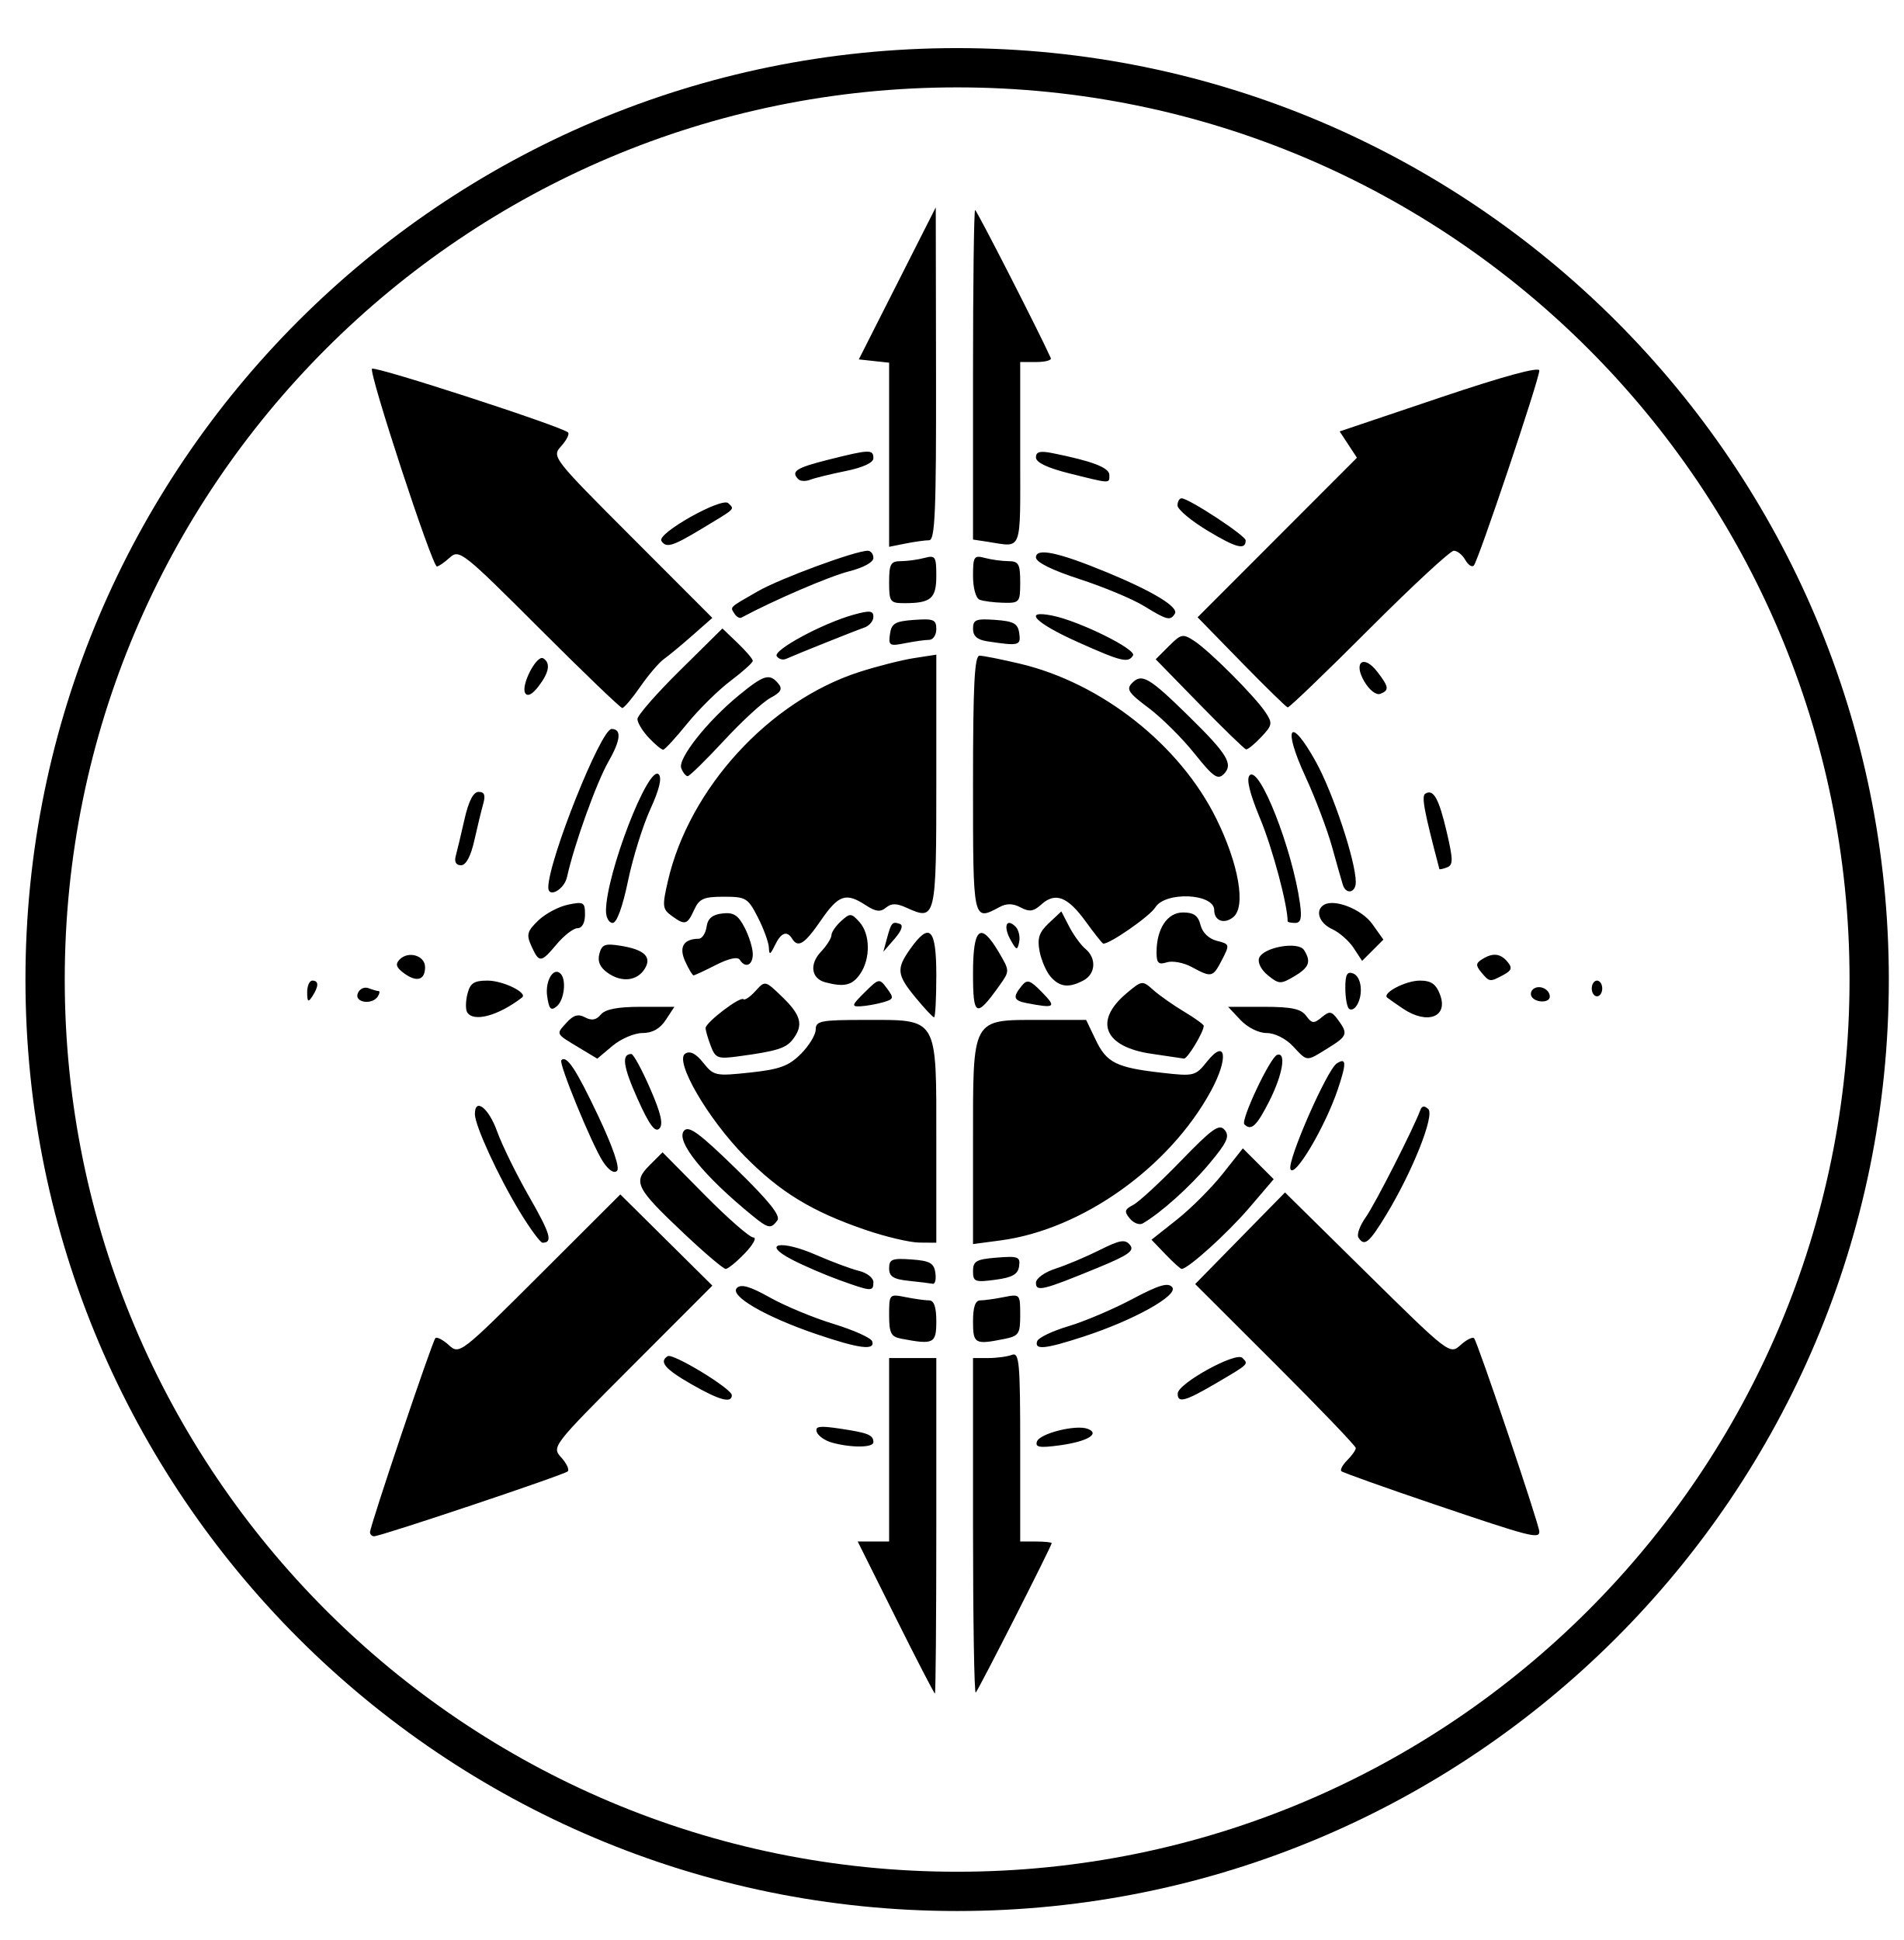
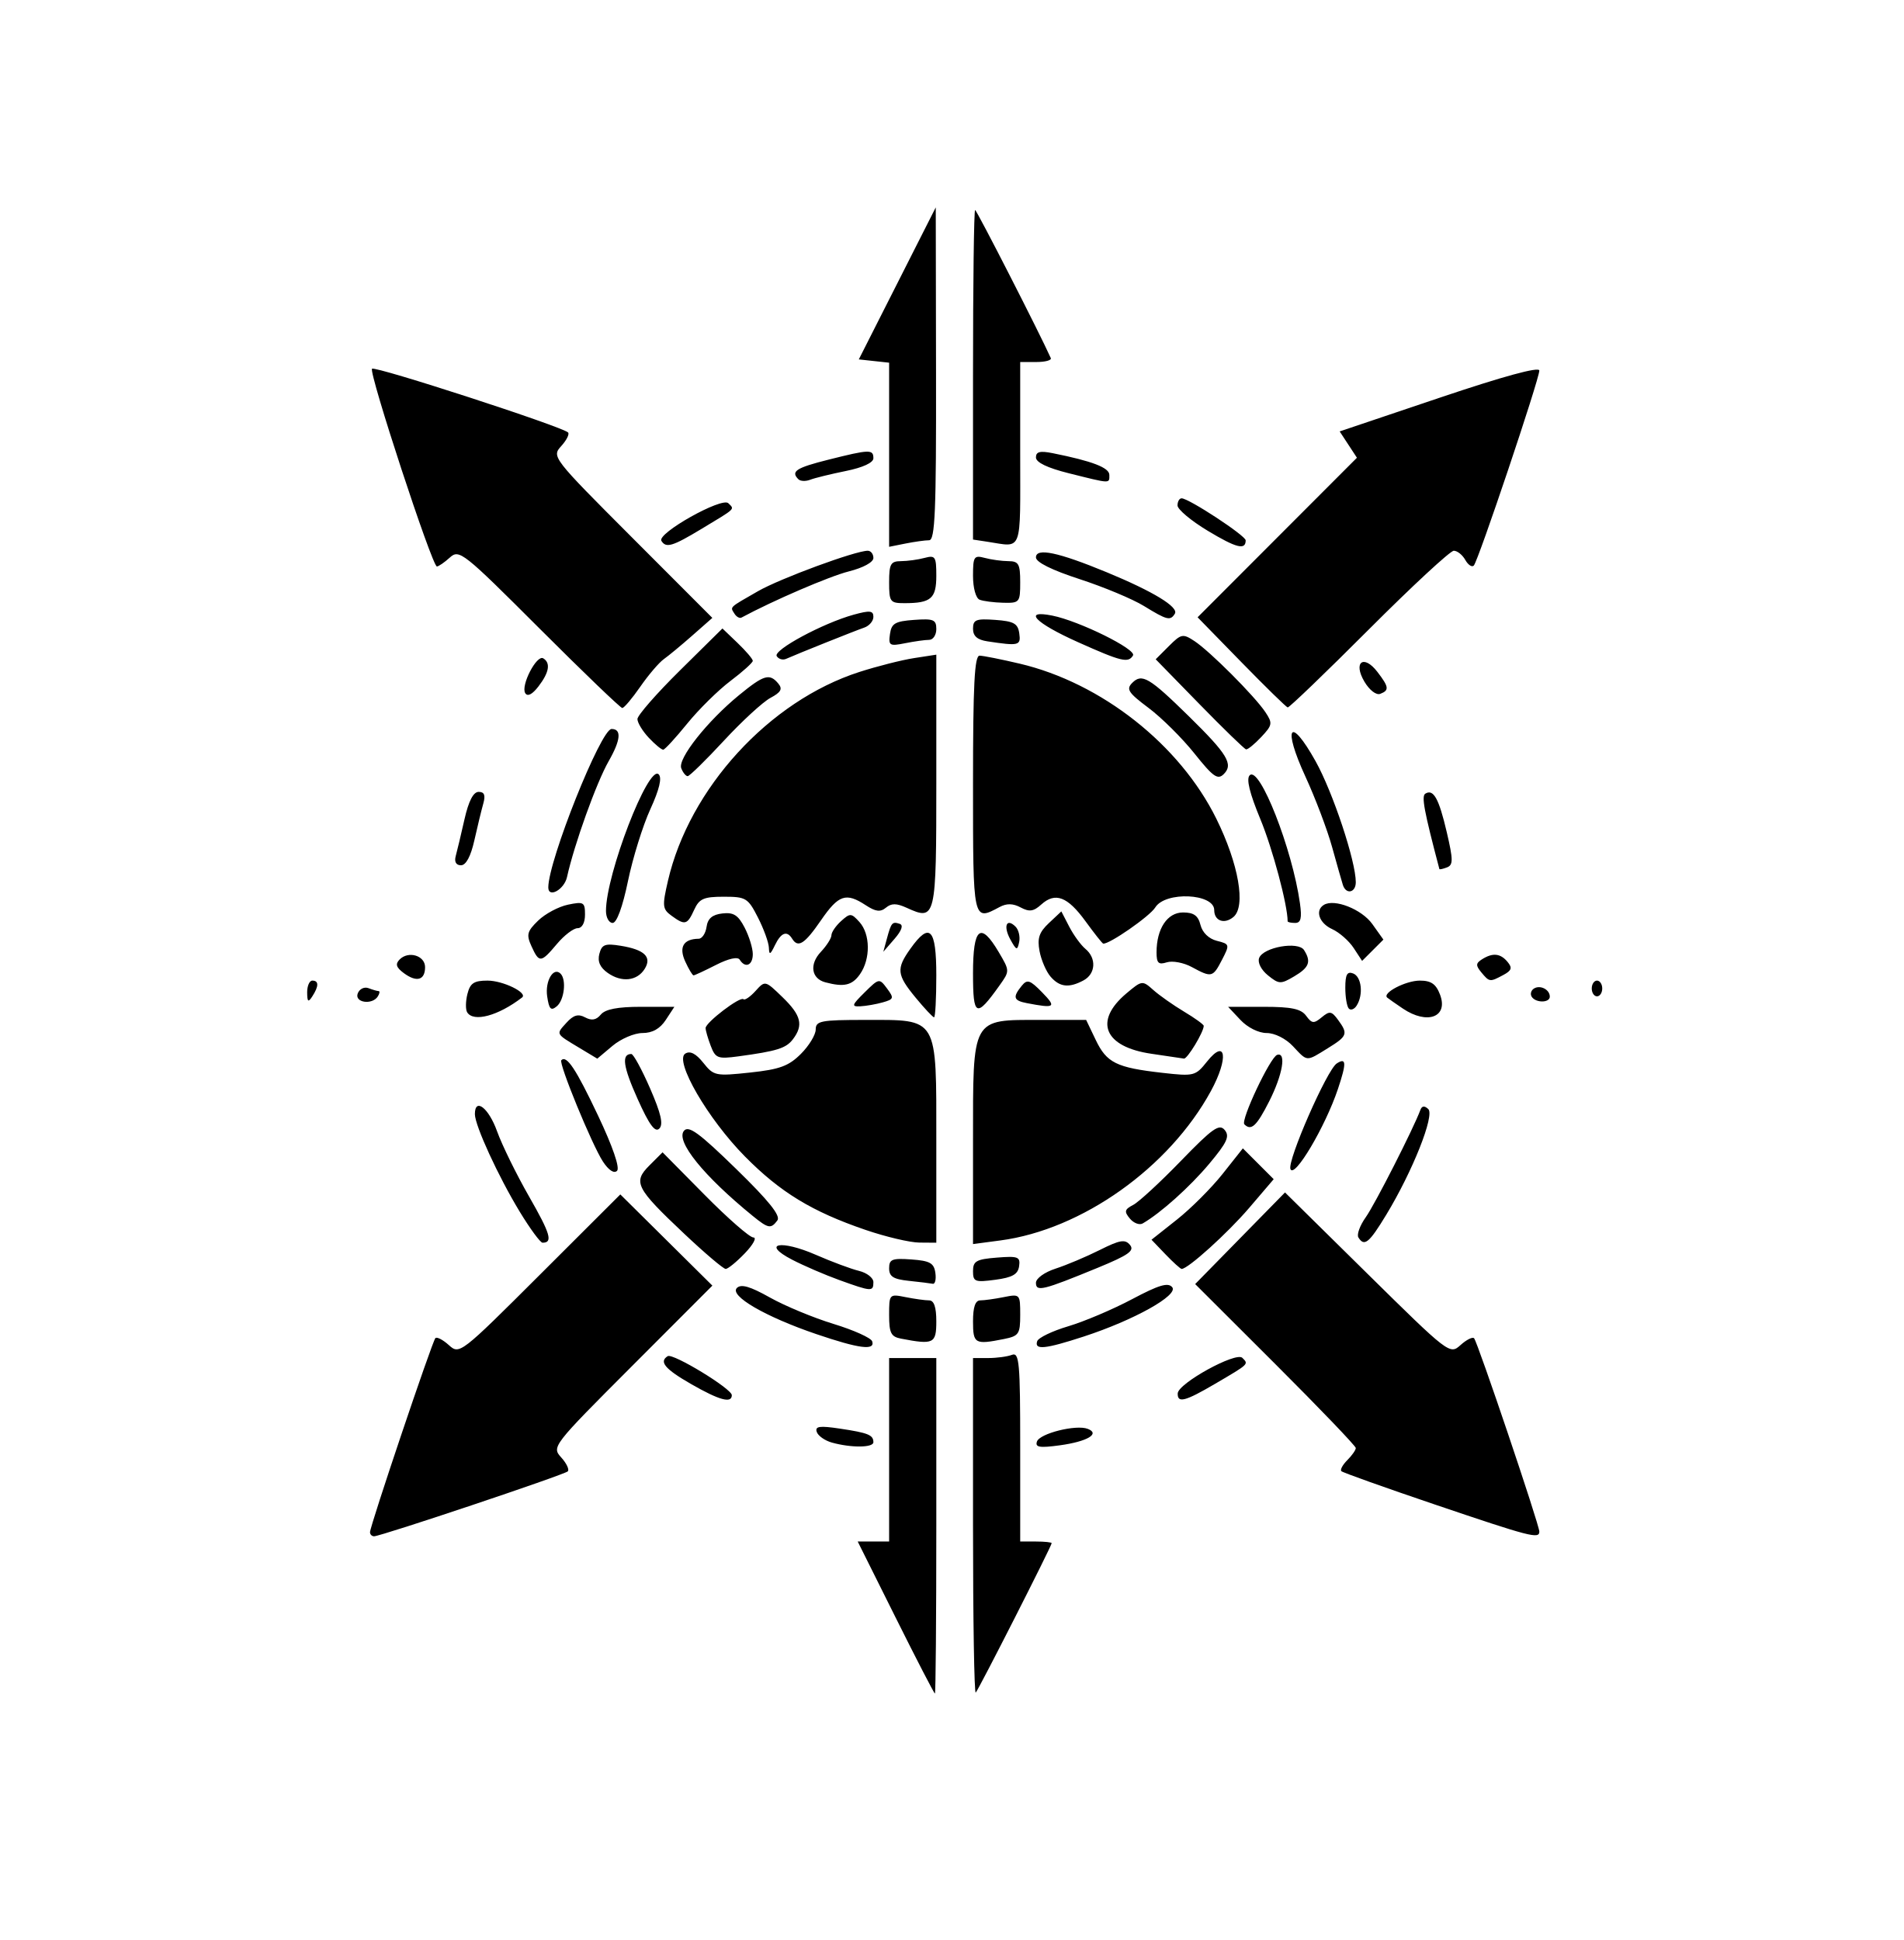
- <svg xmlns="http://www.w3.org/2000/svg" xml:space="preserve" width="872" height="889" viewBox="0 0 872 889">
-   <circle cx="438.499" cy="448.88" r="417.838" style="fill:none;stroke:#000;stroke-width:18;stroke-dasharray:none;stroke-opacity:1" />
-   <path d="m410.311 741.23-17.367-34.832h14.392V622.32h21.62v76.871c0 42.28-.287 76.872-.639 76.872-.351 0-8.454-15.675-18.006-34.833m35.46-41.638V622.32h7.011c3.856 0 8.72-.656 10.81-1.458 3.379-1.297 3.8 3.362 3.8 42.039v43.497h7.207c3.963 0 7.206.34 7.206.755 0 1.283-33.46 67.137-34.785 68.462-.687.687-1.248-33.524-1.248-76.023m-276.256 2.527c0-2.832 28.512-87.492 29.95-88.93.688-.687 3.466.756 6.174 3.207 4.873 4.41 5.304 4.076 41.737-32.3l36.814-36.757 21.086 20.896 21.085 20.897-36.85 36.908c-36.471 36.528-36.806 36.96-32.396 41.832 2.451 2.709 3.801 5.58 3 6.38-1.563 1.564-85.638 29.744-88.74 29.744a1.874 1.874 0 0 1-1.86-1.877m487.927-12.648c-22.97-7.784-42.287-14.676-42.925-15.314-.639-.639.59-2.912 2.728-5.05 2.14-2.14 3.89-4.637 3.89-5.55 0-.912-16.558-18.19-36.795-38.396l-36.795-36.737 20.58-20.993 20.58-20.994 37.73 37.208c37.339 36.822 37.78 37.161 42.654 32.751 2.708-2.45 5.513-3.867 6.232-3.148 1.572 1.572 29.892 85.502 29.892 88.589 0 3.505-3.974 2.476-47.77-12.366m-276.352-28.42c-3.205-.896-6.316-3.094-6.913-4.884-.865-2.595 1.292-2.9 10.632-1.502 12.962 1.94 15.32 2.9 15.32 6.232 0 2.54-10.205 2.622-19.04.153m93.962-.454c1.24-3.721 17.893-7.896 23.267-5.834 5.857 2.247-.175 5.82-12.73 7.542-9.296 1.274-11.417.93-10.537-1.708m-158.4-26.337c-12.031-6.9-14.858-10.268-10.748-12.808 2.39-1.478 29.365 14.944 29.365 17.877 0 3.895-5.688 2.346-18.617-5.069m222.897 4.275c.138-4.595 26.693-19.22 29.607-16.306 2.95 2.95 3.221 2.69-12.387 11.847-13.871 8.139-17.358 9.042-17.22 4.46m-165.606-27.198c-23.355-7.954-39.904-17.574-36.35-21.13 1.923-1.921 6.045-.73 15.119 4.37 6.861 3.858 19.999 9.31 29.194 12.119 9.195 2.807 17.147 6.39 17.671 7.962 1.443 4.33-6.007 3.364-25.634-3.32m101.225 3.268c.534-1.6 6.945-4.683 14.248-6.851s20.448-7.75 29.213-12.404c12.28-6.52 16.5-7.782 18.394-5.5 3.03 3.65-17.551 15.127-40.6 22.641-17.63 5.748-22.632 6.245-21.255 2.115m-62.427-1.187c-4.545-.876-5.405-2.59-5.405-10.783 0-9.63.087-9.725 7.507-8.24 4.129.825 8.993 1.5 10.81 1.5 2.252 0 3.303 3.058 3.303 9.61 0 10.21-1.214 10.802-16.215 7.913m33.03-7.914c0-6.551 1.052-9.609 3.304-9.609 1.816 0 6.681-.675 10.81-1.5 7.407-1.482 7.507-1.374 7.507 8.107 0 8.84-.6 9.729-7.507 11.11-13.279 2.656-14.113 2.176-14.113-8.108m-61.256-18.925c-6.606-2.387-16.335-6.584-21.62-9.327-14.365-7.456-5.256-9.295 10.94-2.209 7.195 3.15 16.055 6.447 19.688 7.33 3.634.881 6.606 3.204 6.606 5.16 0 4.434-.84 4.382-15.614-.954m90.084 1.257c0-2.016 3.934-4.853 9.008-6.496 4.954-1.604 14.04-5.437 20.188-8.517 9.293-4.656 11.638-5.05 13.893-2.332 2.188 2.636-.675 4.663-14.783 10.464-25.215 10.37-28.306 11.12-28.306 6.88m-58.255-.897c-7.088-.742-9.008-1.965-9.008-5.74 0-4.159 1.36-4.7 10.21-4.059 8.487.614 10.339 1.65 10.977 6.144.422 2.973-.119 5.223-1.201 5.001s-6.023-.828-10.978-1.346m29.428-4.453c0-4.588 1.507-5.444 10.901-6.192 9.782-.778 10.83-.37 10.21 3.962-.531 3.706-3.068 5.147-10.902 6.192-9.35 1.248-10.21.915-10.21-3.962M313.55 565.441c-22.311-21.047-23.68-23.73-16.01-31.4l6.001-6 19.28 19.514c10.603 10.732 20.647 19.514 22.319 19.514 1.671 0-.068 3.243-3.865 7.206s-7.763 7.207-8.812 7.207c-1.05 0-9.56-7.218-18.913-16.041m220.398 9.351-6.409-6.69 11.657-9.233c6.411-5.078 15.828-14.5 20.927-20.936l9.27-11.704 7.066 7.066 7.065 7.066-11.264 13.185c-9.85 11.53-27.995 27.936-30.896 27.936-.553 0-3.89-3.01-7.416-6.69M238.132 555.31c-9.841-16.2-20.572-39.55-20.572-44.762 0-7.761 6.318-2.868 10.169 7.876 2.25 6.275 8.857 19.74 14.683 29.921 9.798 17.122 10.964 21.126 6.15 21.126-1.005 0-5.698-6.372-10.43-14.16m158.394 8.286c-24.54-8.395-39.014-17.211-55.251-33.654-17.008-17.224-32.498-43.94-27.329-47.135 2.228-1.377 4.873-.028 8.252 4.21 4.78 5.996 5.613 6.17 21.455 4.473 13.564-1.453 17.681-2.966 23.266-8.55 3.732-3.733 6.786-8.761 6.786-11.175 0-3.939 2.315-4.389 22.569-4.389 33.816 0 32.682-1.929 32.682 55.624v46.47l-7.807-.06c-4.294-.034-15.374-2.65-24.623-5.814m49.246-40.287c0-57.527-.883-55.933 30.98-55.933H497.6l4.39 9.173c5.022 10.493 9.459 12.687 30.46 15.063 14.577 1.65 15.232 1.484 20.527-5.156 8.741-10.962 9.988-1.575 1.791 13.485-19.12 35.128-59.122 63.533-96.448 68.484l-12.548 1.665zm176.554 43.743c-.823-1.33.7-5.502 3.384-9.27 4.174-5.862 21.876-40.65 25.016-49.159.696-1.887 1.881-2.022 3.606-.409 3.041 2.844-7.131 28.464-19.226 48.42-7.875 12.994-10.078 14.79-12.78 10.418m-277.448-9.834c-22.518-18.322-35.442-34.32-31.532-39.03 2.139-2.577 6.943.93 23.86 17.422 15.102 14.722 20.537 21.51 18.937 23.651-2.959 3.96-4.154 3.743-11.265-2.043m172.746 1.184c-2.676-3.224-2.441-4.185 1.53-6.253 2.58-1.344 12.407-10.414 21.838-20.155 14.495-14.972 17.601-17.166 20.078-14.182 2.401 2.893 1.12 5.69-7.101 15.51-8.824 10.54-22.223 22.556-30.453 27.312-1.502.867-4.153-.137-5.892-2.232m-241.4-26.12c-5.022-7.665-20.397-45.119-19.067-46.449 2.435-2.435 6.698 3.985 16.785 25.28 6.755 14.259 10.124 24.042 8.753 25.413s-3.863-.262-6.472-4.244m314.973 3.442c-1.5-3.892 16.737-45.497 21.214-48.399 4.422-2.865 4.54-.236.532 11.725-5.794 17.287-19.99 41.229-21.746 36.674m-299.09-32.14c-6.669-14.864-7.468-20.593-2.873-20.593.95 0 4.817 7.095 8.595 15.766 5.009 11.498 6.15 16.484 4.217 18.418s-4.624-1.746-9.939-13.591m277.978 11.634c-1.815-1.814 11.843-30.77 15.011-31.825 4.335-1.445 2.528 9.128-3.639 21.298-5.762 11.372-8.237 13.662-11.372 10.527m-304.667-35.041c-11.016-6.629-10.763-6.137-5.902-11.508 3.192-3.527 5.38-4.16 8.54-2.467 3.021 1.616 5.104 1.247 7.2-1.279 2.04-2.458 7.684-3.552 18.324-3.552h15.375l-3.935 6.005c-2.65 4.046-6.136 6.006-10.68 6.006-3.711 0-9.886 2.642-13.724 5.87l-6.977 5.871zm60.196-.91c-1.296-3.41-2.356-7.08-2.356-8.159 0-2.557 15.884-14.673 17.335-13.222.611.611 3.098-1.083 5.526-3.766 4.41-4.874 4.422-4.871 12.397 2.859 8.537 8.274 9.655 12.8 4.755 19.246-3.16 4.156-7.275 5.446-25.045 7.851-9.392 1.272-10.454.867-12.612-4.81m201.895 3.62c-21.683-3.142-26.576-14.95-11.463-27.666 7.13-6 7.32-6.024 12.324-1.562 2.796 2.493 9.137 6.957 14.091 9.921 4.955 2.964 9.009 5.895 9.009 6.514 0 2.831-7.52 15.266-9.07 15-.957-.166-7.658-1.158-14.891-2.206m64.799-3.5c-3.267-3.477-8.324-6.005-12.011-6.005-3.688 0-8.745-2.529-12.012-6.006l-5.641-6.005h16.368c12.68 0 17.047.927 19.377 4.113 2.628 3.593 3.529 3.68 7.131.691 3.62-3.004 4.532-2.863 7.467 1.15 4.711 6.444 4.347 7.447-4.748 13.068-9.984 6.17-9.14 6.224-15.931-1.006m-378.283-15.504c-.78-1.26-.726-5.044.119-8.407 1.244-4.96 2.988-6.117 9.223-6.117 7.095 0 18.564 5.613 15.81 7.738-10.889 8.397-22.26 11.466-25.152 6.786m205.497-6.663c-8.718-10.576-9.004-13.248-2.413-22.504 8.842-12.418 11.847-9.313 11.847 12.241 0 10.57-.462 19.218-1.026 19.218s-4.348-4.03-8.408-8.955m223.167 4.947c-3.267-2.204-6.479-4.455-7.137-5-2.513-2.085 8.43-7.808 14.928-7.808 5.164 0 7.395 1.547 9.243 6.407 3.917 10.302-5.827 13.964-17.034 6.401m-392.008-5.586c-1.033-7.041 2.874-13.666 6.136-10.404 2.78 2.78 1.694 12.109-1.741 14.96-2.682 2.226-3.529 1.348-4.395-4.556m195.09-10.53c0-21.109 3.421-23.924 11.804-9.716 5.058 8.572 5.059 8.614.35 15.227-10.739 15.081-12.153 14.44-12.153-5.512m172.197 16.156c-.901-.9-1.638-5.207-1.638-9.57 0-6.063.849-7.606 3.603-6.549 3.864 1.483 4.762 9.738 1.601 14.718-1.06 1.672-2.666 2.302-3.566 1.401m-221.855-7.443c6.597-6.518 6.732-6.542 10.262-1.801 3.285 4.414 3.128 4.931-1.935 6.366-3.032.86-7.65 1.67-10.262 1.802-4.212.212-3.993-.508 1.935-6.367m74.282 4.911c-6.09-1.173-6.545-2.718-2.326-7.913 2.539-3.127 3.78-2.73 9.38 3.002 6.696 6.857 5.905 7.407-7.054 4.911m-329.67-4.91c-.019-2.973 1.045-5.406 2.366-5.406 3.01 0 3.01 2.55 0 7.207-1.883 2.914-2.336 2.57-2.366-1.802m23.17.462c.79-2.058 3.006-3.139 4.926-2.402s4.005 1.339 4.636 1.339c.63 0 .478 1.08-.338 2.402-2.54 4.108-10.851 2.901-9.224-1.339m537.817 1.505c-.76-1.23-.284-2.915 1.06-3.745 2.866-1.772 7.245.477 7.245 3.72 0 2.924-6.502 2.943-8.305.025m27.523-3.77c0-1.981 1.08-3.603 2.402-3.603 1.321 0 2.402 1.622 2.402 3.604s-1.08 3.603-2.402 3.603c-1.321 0-2.402-1.621-2.402-3.603m-351.122-2.817c-6.43-1.703-7.405-8.25-2.074-13.926 2.68-2.852 4.873-6.3 4.873-7.662 0-1.361 1.986-4.273 4.414-6.47 4.125-3.734 4.676-3.706 8.408.417 5.02 5.548 5.142 16.94.254 23.919-3.596 5.133-7.283 5.998-15.875 3.722m103.193-2.587c-2.005-2.312-4.28-7.58-5.056-11.706-1.11-5.908-.198-8.64 4.288-12.855l5.697-5.352 3.632 7.024c1.998 3.863 5.325 8.429 7.394 10.146 5.162 4.283 4.723 11.46-.884 14.46-6.665 3.567-10.908 3.083-15.07-1.717m99.58-.606c-3.113-2.522-4.823-5.894-4.032-7.955 1.905-4.965 17.933-7.788 20.572-3.625 3.375 5.323 2.38 7.975-4.522 12.052-6.173 3.647-6.97 3.615-12.017-.472m-395.853-1.002c-3.543-2.614-4.028-4.164-1.96-6.263 4.036-4.097 11.666-1.809 11.666 3.5 0 5.988-3.851 7.084-9.706 2.763m93.403-.105c-3.561-2.511-4.768-5.247-3.856-8.737 1.13-4.322 2.59-4.875 9.782-3.708 10.93 1.774 14.407 5.14 10.971 10.62-3.47 5.535-10.552 6.3-16.897 1.825m400.2-.272c-2.604-3.138-2.552-4.16.307-5.969 4.926-3.117 8.445-2.762 11.717 1.18 2.277 2.744 1.884 3.954-1.95 6.006-6.164 3.299-6.344 3.277-10.074-1.217m-364.724-5.004c-3-6.584-.79-10.3 6.176-10.39 1.56-.02 3.181-2.47 3.604-5.442.544-3.837 2.644-5.622 7.236-6.152 5.137-.593 7.239.742 10.21 6.487 2.057 3.978 3.74 9.449 3.74 12.157 0 5.155-3.47 6.625-5.994 2.54-.902-1.46-5.117-.526-10.857 2.402-5.16 2.632-9.792 4.786-10.293 4.786s-2.221-2.875-3.822-6.388m232.052 2.559c-3.69-2-8.824-2.965-11.411-2.144-3.82 1.212-4.703.356-4.703-4.562 0-10.859 4.931-18.291 12.136-18.291 4.914 0 6.922 1.44 8.001 5.74.876 3.49 3.817 6.336 7.501 7.26 5.893 1.48 5.958 1.718 2.362 8.674-4.218 8.155-4.743 8.28-13.886 3.323m-302.467-9.493c-2.43-5.334-2.04-6.84 3.054-11.78 3.213-3.116 9.355-6.396 13.649-7.288 7.21-1.499 7.807-1.148 7.807 4.574 0 3.733-1.348 6.196-3.39 6.196-1.864 0-6.119 3.243-9.454 7.207-7.371 8.76-8.139 8.832-11.666 1.09m376.648.77c-2.135-3.26-6.57-7.15-9.854-8.646-5.934-2.704-7.941-8.53-3.817-11.08 4.832-2.985 17.395 1.976 22.243 8.784l5.064 7.111-4.877 4.877-4.878 4.878zm-267.898-.155c-.089-2.365-2.346-8.58-5.015-13.813-4.569-8.955-5.488-9.513-15.666-9.513-9.203 0-11.22.894-13.55 6.005-3.159 6.935-4.21 7.206-10.391 2.686-4.147-3.032-4.288-4.415-1.628-15.94 9.8-42.457 46.43-82.455 87.67-95.735 8.178-2.633 19.464-5.497 25.08-6.365l10.21-1.576v57.94c0 63.26-.21 64.15-13.635 58.034-4.61-2.1-6.942-2.108-9.444-.032-2.542 2.11-4.715 1.845-9.255-1.13-9.076-5.946-12.443-4.81-20.516 6.923-7.502 10.904-10.493 12.807-13.212 8.408-2.373-3.84-5.075-2.81-7.878 3.002-2.138 4.432-2.636 4.631-2.77 1.106m54.06-4.108c2.01-7.427 2.451-7.934 5.897-6.786 1.754.585.883 3.093-2.38 6.857l-5.144 5.934zm56.581.394c-3.37-6.115-1.79-10.051 2.367-5.894 1.423 1.423 2.168 4.594 1.656 7.046-.835 4.002-1.248 3.884-4.023-1.152m34.441-8.333c-8.264-11.378-13.884-13.508-20.307-7.695-3.51 3.177-5.46 3.452-9.43 1.327-3.503-1.875-6.398-1.932-9.651-.191-12.255 6.558-12.17 6.956-12.17-56.368 0-45.501.682-58.847 3.004-58.82 1.651.02 9.917 1.666 18.37 3.658 37.484 8.837 73.357 37.133 90.105 71.076 10.244 20.763 13.617 40.21 7.81 45.029-4.172 3.463-8.786 1.796-8.786-3.174 0-7.662-22.409-8.672-27.004-1.217-2.502 4.059-21.243 17.068-23.87 16.57-.426-.082-4.057-4.669-8.071-10.195m-219.713-4.769c0-16.827 19.464-67.28 24.149-62.596 1.591 1.592.3 6.97-3.849 16.032-3.433 7.5-8.03 22.284-10.216 32.851-2.453 11.865-5.142 19.214-7.029 19.214-1.68 0-3.055-2.475-3.055-5.5m312.29 4.741c0-7.484-6.902-33.32-12.52-46.865-4.918-11.86-6.505-18.389-4.868-20.026 4.523-4.523 19.528 33.689 23.029 58.643.956 6.817.423 9.008-2.19 9.008-1.898 0-3.451-.342-3.451-.76M251.19 406.672c0-12.257 24.097-72.62 28.99-72.62 4.678 0 4.22 5.052-1.34 14.777-5.584 9.77-15.773 38.123-19.076 53.086-1.267 5.74-8.574 9.793-8.574 4.757m364.027-1.153c-.529-1.652-2.758-9.49-4.953-17.416-2.196-7.928-7.695-22.447-12.22-32.265-10.576-22.944-7.112-28.137 4.67-7.004 7.934 14.228 18.42 45.786 18.42 55.435 0 4.847-4.464 5.79-5.917 1.25m44.214-7.282c-7.021-26.627-8.287-33.404-6.45-34.539 3.724-2.301 6.224 2.187 9.831 17.648 2.956 12.67 2.972 15.03.11 16.13-1.844.707-3.415 1.05-3.491.76m-450.652-5.93c.635-2.313 2.437-9.88 4.005-16.816 1.904-8.418 4.064-12.612 6.496-12.612 2.63 0 3.219 1.505 2.118 5.405-.839 2.973-2.676 10.54-4.082 16.816-1.645 7.34-3.83 11.41-6.124 11.41-2.234 0-3.135-1.57-2.413-4.204m338.427-47.037c-5.59-7.005-15.043-16.393-21.006-20.86-9.333-6.993-10.37-8.596-7.454-11.513 4.425-4.426 7.793-2.434 25.884 15.312 17.71 17.372 20.52 22.02 16.03 26.51-2.785 2.784-4.85 1.334-13.454-9.449m-235.102 6.772c-1.68-4.376 11.902-21.551 26.503-33.516 11.372-9.319 13.973-10.084 17.958-5.283 2.062 2.486 1.245 3.974-3.609 6.572-3.451 1.847-13.045 10.67-21.32 19.608-8.274 8.937-15.74 16.25-16.591 16.25s-2.175-1.634-2.94-3.63m-14.853-13.94c-2.873-3.058-5.223-6.926-5.223-8.596s8.762-11.693 19.471-22.273l19.471-19.237 6.954 6.662c3.824 3.664 6.953 7.34 6.953 8.168 0 .829-4.594 4.97-10.21 9.203-5.615 4.234-14.533 13.029-19.818 19.545s-10.231 11.902-10.992 11.968c-.76.066-3.733-2.383-6.606-5.44m252.224-15.477-20.011-20.509 6.035-6.035c5.647-5.647 6.399-5.797 11.687-2.332 7.06 4.626 27.634 25.24 32.524 32.586 3.382 5.08 3.24 5.939-1.9 11.41-3.057 3.254-6.18 5.797-6.941 5.652s-10.388-9.493-21.394-20.772m-302.384-34.691c-34.981-34.982-36.698-36.339-41.017-32.43-2.48 2.244-5.144 4.08-5.92 4.08-2.16 0-31.342-88.982-29.716-90.608 1.373-1.372 87.115 26.504 89.809 29.198.728.728-.682 3.54-3.133 6.248-4.41 4.873-4.075 5.305 32.388 41.825l36.844 36.902-9.118 8.036c-5.015 4.42-10.912 9.305-13.105 10.858-2.192 1.552-7.038 7.228-10.77 12.612-3.73 5.384-7.451 9.789-8.268 9.789-.816 0-17.914-16.43-37.994-36.51m321.588 15.46-20.023-20.521 36.498-36.556 36.5-36.556-3.953-6.033-3.953-6.032 45.732-15.414c29.283-9.87 45.732-14.356 45.732-12.472 0 3.944-28.025 87.37-30.02 89.365-.863.863-2.623-.313-3.911-2.614-1.288-2.302-3.653-4.184-5.255-4.184s-19.102 16.215-38.887 36.033-36.527 35.915-37.204 35.77c-.678-.146-10.242-9.5-21.255-20.786m-328.053 14.24c-2.148-3.475 5.273-17.797 8.264-15.948 3.45 2.131 2.701 6.482-2.214 12.875-2.83 3.68-4.996 4.78-6.05 3.073m384.459-5.26c-5.291-8.957-.366-12.685 5.934-4.491 5.317 6.915 5.518 8.46 1.31 10.074-1.833.704-4.95-1.698-7.244-5.583M355.84 300.665c-1.713-2.772 21.224-15.12 35.282-18.995 7.411-2.042 9.008-1.865 9.008 1.002 0 1.917-1.891 4.135-4.204 4.93-4.192 1.44-30.554 11.987-35.79 14.319-1.518.676-3.45.11-4.296-1.256m138.012-6.402c-19.612-8.78-25.55-14.919-11.767-12.167 12.349 2.466 38.706 15.492 36.984 18.278-2.202 3.564-5.26 2.823-25.217-6.111m-86.126-3.71c.69-4.888 2.338-5.858 11.022-6.486 8.942-.647 10.21-.125 10.21 4.204 0 2.718-1.487 4.943-3.304 4.943s-6.777.694-11.022 1.543c-7.106 1.422-7.654 1.088-6.906-4.204m44.653 3.342c-4.66-.706-6.606-2.41-6.606-5.784 0-4.141 1.37-4.684 10.21-4.044 8.486.614 10.338 1.65 10.976 6.144.802 5.643-.117 5.875-14.58 3.684M336.45 281.17c-1.971-3.189-2.673-2.523 10.83-10.268 10.163-5.829 44.616-18.525 50.27-18.525 1.419 0 2.58 1.493 2.58 3.318 0 1.95-4.668 4.493-11.321 6.168-8.795 2.215-34.597 13.323-49.116 21.144-.87.469-2.33-.358-3.243-1.837m187.607-3.487c-5.168-3.175-18.41-8.706-29.427-12.29-12.753-4.148-20.031-7.766-20.031-9.957 0-4.538 10.12-2.416 32.43 6.801 21.305 8.802 33.08 15.972 31.206 19.003-2.063 3.337-3.574 2.958-14.178-3.557m-116.72-10.893c0-8.354.705-9.613 5.404-9.642 2.973-.019 7.837-.684 10.81-1.481 4.947-1.326 5.405-.633 5.405 8.184 0 10.444-2.45 12.548-14.61 12.548-6.577 0-7.01-.594-7.01-9.609m41.438 8.018c-1.706-.688-3.003-5.397-3.003-10.9 0-8.876.454-9.568 5.405-8.241 2.973.797 7.837 1.463 10.81 1.481 4.699.029 5.405 1.288 5.405 9.642 0 9.278-.269 9.602-7.807 9.42-4.294-.105-9.159-.736-10.81-1.402m104.497-31.6c-7.598-4.577-13.813-9.79-13.813-11.587s.844-3.267 1.877-3.267c3.29 0 29.352 17.102 29.352 19.262 0 4.6-4.245 3.525-17.416-4.409m-250.268 4.631c-2.106-3.407 27.73-20.177 30.669-17.238 2.903 2.903 3.749 2.092-12.253 11.744-13.376 8.069-16.288 8.938-18.416 5.494m104.332-39.451V166.2l-6.945-.753-6.945-.753 17.63-34.832 17.628-34.832.126 76.27c.105 63.175-.44 76.271-3.177 76.271-1.817 0-6.681.676-10.81 1.502l-7.507 1.5zm45.042 39.866-6.606-1.001v-75.51c0-41.532.432-75.511.96-75.511.723 0 29.84 56.99 34.673 67.863.44.99-2.533 1.801-6.606 1.801h-7.407v42.04c0 46.273 1.297 42.789-15.014 40.318m-86.606-28.633c-3.61-3.61-1.102-5.24 13.832-8.991 18.84-4.733 20.525-4.784 20.525-.624 0 2.02-4.821 4.248-12.611 5.826-6.937 1.405-14.29 3.21-16.34 4.01-2.052.8-4.484.7-5.406-.221m123.84-2.763c-9.795-2.448-15.013-4.964-15.013-7.238 0-2.64 1.864-3.114 7.676-1.951 18.117 3.623 25.955 6.633 25.955 9.968 0 4.057.885 4.094-18.618-.78" style="fill:#000;stroke-width:2.402" />
+ <svg xmlns="http://www.w3.org/2000/svg" xml:space="preserve" width="872" height="889" viewBox="0 0 872 889" version="1.1" id="svg1">
+   <defs id="defs1" />
+   <path d="m410.311 741.23-17.367-34.832h14.392V622.32h21.62v76.871c0 42.28-.287 76.872-.639 76.872-.351 0-8.454-15.675-18.006-34.833m35.46-41.638V622.32h7.011c3.856 0 8.72-.656 10.81-1.458 3.379-1.297 3.8 3.362 3.8 42.039v43.497h7.207c3.963 0 7.206.34 7.206.755 0 1.283-33.46 67.137-34.785 68.462-.687.687-1.248-33.524-1.248-76.023m-276.256 2.527c0-2.832 28.512-87.492 29.95-88.93.688-.687 3.466.756 6.174 3.207 4.873 4.41 5.304 4.076 41.737-32.3l36.814-36.757 21.086 20.896 21.085 20.897-36.85 36.908c-36.471 36.528-36.806 36.96-32.396 41.832 2.451 2.709 3.801 5.58 3 6.38-1.563 1.564-85.638 29.744-88.74 29.744a1.874 1.874 0 0 1-1.86-1.877m487.927-12.648c-22.97-7.784-42.287-14.676-42.925-15.314-.639-.639.59-2.912 2.728-5.05 2.14-2.14 3.89-4.637 3.89-5.55 0-.912-16.558-18.19-36.795-38.396l-36.795-36.737 20.58-20.993 20.58-20.994 37.73 37.208c37.339 36.822 37.78 37.161 42.654 32.751 2.708-2.45 5.513-3.867 6.232-3.148 1.572 1.572 29.892 85.502 29.892 88.589 0 3.505-3.974 2.476-47.77-12.366m-276.352-28.42c-3.205-.896-6.316-3.094-6.913-4.884-.865-2.595 1.292-2.9 10.632-1.502 12.962 1.94 15.32 2.9 15.32 6.232 0 2.54-10.205 2.622-19.04.153m93.962-.454c1.24-3.721 17.893-7.896 23.267-5.834 5.857 2.247-.175 5.82-12.73 7.542-9.296 1.274-11.417.93-10.537-1.708m-158.4-26.337c-12.031-6.9-14.858-10.268-10.748-12.808 2.39-1.478 29.365 14.944 29.365 17.877 0 3.895-5.688 2.346-18.617-5.069m222.897 4.275c.138-4.595 26.693-19.22 29.607-16.306 2.95 2.95 3.221 2.69-12.387 11.847-13.871 8.139-17.358 9.042-17.22 4.46m-165.606-27.198c-23.355-7.954-39.904-17.574-36.35-21.13 1.923-1.921 6.045-.73 15.119 4.37 6.861 3.858 19.999 9.31 29.194 12.119 9.195 2.807 17.147 6.39 17.671 7.962 1.443 4.33-6.007 3.364-25.634-3.32m101.225 3.268c.534-1.6 6.945-4.683 14.248-6.851s20.448-7.75 29.213-12.404c12.28-6.52 16.5-7.782 18.394-5.5 3.03 3.65-17.551 15.127-40.6 22.641-17.63 5.748-22.632 6.245-21.255 2.115m-62.427-1.187c-4.545-.876-5.405-2.59-5.405-10.783 0-9.63.087-9.725 7.507-8.24 4.129.825 8.993 1.5 10.81 1.5 2.252 0 3.303 3.058 3.303 9.61 0 10.21-1.214 10.802-16.215 7.913m33.03-7.914c0-6.551 1.052-9.609 3.304-9.609 1.816 0 6.681-.675 10.81-1.5 7.407-1.482 7.507-1.374 7.507 8.107 0 8.84-.6 9.729-7.507 11.11-13.279 2.656-14.113 2.176-14.113-8.108m-61.256-18.925c-6.606-2.387-16.335-6.584-21.62-9.327-14.365-7.456-5.256-9.295 10.94-2.209 7.195 3.15 16.055 6.447 19.688 7.33 3.634.881 6.606 3.204 6.606 5.16 0 4.434-.84 4.382-15.614-.954m90.084 1.257c0-2.016 3.934-4.853 9.008-6.496 4.954-1.604 14.04-5.437 20.188-8.517 9.293-4.656 11.638-5.05 13.893-2.332 2.188 2.636-.675 4.663-14.783 10.464-25.215 10.37-28.306 11.12-28.306 6.88m-58.255-.897c-7.088-.742-9.008-1.965-9.008-5.74 0-4.159 1.36-4.7 10.21-4.059 8.487.614 10.339 1.65 10.977 6.144.422 2.973-.119 5.223-1.201 5.001s-6.023-.828-10.978-1.346m29.428-4.453c0-4.588 1.507-5.444 10.901-6.192 9.782-.778 10.83-.37 10.21 3.962-.531 3.706-3.068 5.147-10.902 6.192-9.35 1.248-10.21.915-10.21-3.962M313.55 565.441c-22.311-21.047-23.68-23.73-16.01-31.4l6.001-6 19.28 19.514c10.603 10.732 20.647 19.514 22.319 19.514 1.671 0-.068 3.243-3.865 7.206s-7.763 7.207-8.812 7.207c-1.05 0-9.56-7.218-18.913-16.041m220.398 9.351-6.409-6.69 11.657-9.233c6.411-5.078 15.828-14.5 20.927-20.936l9.27-11.704 7.066 7.066 7.065 7.066-11.264 13.185c-9.85 11.53-27.995 27.936-30.896 27.936-.553 0-3.89-3.01-7.416-6.69M238.132 555.31c-9.841-16.2-20.572-39.55-20.572-44.762 0-7.761 6.318-2.868 10.169 7.876 2.25 6.275 8.857 19.74 14.683 29.921 9.798 17.122 10.964 21.126 6.15 21.126-1.005 0-5.698-6.372-10.43-14.16m158.394 8.286c-24.54-8.395-39.014-17.211-55.251-33.654-17.008-17.224-32.498-43.94-27.329-47.135 2.228-1.377 4.873-.028 8.252 4.21 4.78 5.996 5.613 6.17 21.455 4.473 13.564-1.453 17.681-2.966 23.266-8.55 3.732-3.733 6.786-8.761 6.786-11.175 0-3.939 2.315-4.389 22.569-4.389 33.816 0 32.682-1.929 32.682 55.624v46.47l-7.807-.06c-4.294-.034-15.374-2.65-24.623-5.814m49.246-40.287c0-57.527-.883-55.933 30.98-55.933H497.6l4.39 9.173c5.022 10.493 9.459 12.687 30.46 15.063 14.577 1.65 15.232 1.484 20.527-5.156 8.741-10.962 9.988-1.575 1.791 13.485-19.12 35.128-59.122 63.533-96.448 68.484l-12.548 1.665zm176.554 43.743c-.823-1.33.7-5.502 3.384-9.27 4.174-5.862 21.876-40.65 25.016-49.159.696-1.887 1.881-2.022 3.606-.409 3.041 2.844-7.131 28.464-19.226 48.42-7.875 12.994-10.078 14.79-12.78 10.418m-277.448-9.834c-22.518-18.322-35.442-34.32-31.532-39.03 2.139-2.577 6.943.93 23.86 17.422 15.102 14.722 20.537 21.51 18.937 23.651-2.959 3.96-4.154 3.743-11.265-2.043m172.746 1.184c-2.676-3.224-2.441-4.185 1.53-6.253 2.58-1.344 12.407-10.414 21.838-20.155 14.495-14.972 17.601-17.166 20.078-14.182 2.401 2.893 1.12 5.69-7.101 15.51-8.824 10.54-22.223 22.556-30.453 27.312-1.502.867-4.153-.137-5.892-2.232m-241.4-26.12c-5.022-7.665-20.397-45.119-19.067-46.449 2.435-2.435 6.698 3.985 16.785 25.28 6.755 14.259 10.124 24.042 8.753 25.413s-3.863-.262-6.472-4.244m314.973 3.442c-1.5-3.892 16.737-45.497 21.214-48.399 4.422-2.865 4.54-.236.532 11.725-5.794 17.287-19.99 41.229-21.746 36.674m-299.09-32.14c-6.669-14.864-7.468-20.593-2.873-20.593.95 0 4.817 7.095 8.595 15.766 5.009 11.498 6.15 16.484 4.217 18.418s-4.624-1.746-9.939-13.591m277.978 11.634c-1.815-1.814 11.843-30.77 15.011-31.825 4.335-1.445 2.528 9.128-3.639 21.298-5.762 11.372-8.237 13.662-11.372 10.527m-304.667-35.041c-11.016-6.629-10.763-6.137-5.902-11.508 3.192-3.527 5.38-4.16 8.54-2.467 3.021 1.616 5.104 1.247 7.2-1.279 2.04-2.458 7.684-3.552 18.324-3.552h15.375l-3.935 6.005c-2.65 4.046-6.136 6.006-10.68 6.006-3.711 0-9.886 2.642-13.724 5.87l-6.977 5.871zm60.196-.91c-1.296-3.41-2.356-7.08-2.356-8.159 0-2.557 15.884-14.673 17.335-13.222.611.611 3.098-1.083 5.526-3.766 4.41-4.874 4.422-4.871 12.397 2.859 8.537 8.274 9.655 12.8 4.755 19.246-3.16 4.156-7.275 5.446-25.045 7.851-9.392 1.272-10.454.867-12.612-4.81m201.895 3.62c-21.683-3.142-26.576-14.95-11.463-27.666 7.13-6 7.32-6.024 12.324-1.562 2.796 2.493 9.137 6.957 14.091 9.921 4.955 2.964 9.009 5.895 9.009 6.514 0 2.831-7.52 15.266-9.07 15-.957-.166-7.658-1.158-14.891-2.206m64.799-3.5c-3.267-3.477-8.324-6.005-12.011-6.005-3.688 0-8.745-2.529-12.012-6.006l-5.641-6.005h16.368c12.68 0 17.047.927 19.377 4.113 2.628 3.593 3.529 3.68 7.131.691 3.62-3.004 4.532-2.863 7.467 1.15 4.711 6.444 4.347 7.447-4.748 13.068-9.984 6.17-9.14 6.224-15.931-1.006m-378.283-15.504c-.78-1.26-.726-5.044.119-8.407 1.244-4.96 2.988-6.117 9.223-6.117 7.095 0 18.564 5.613 15.81 7.738-10.889 8.397-22.26 11.466-25.152 6.786m205.497-6.663c-8.718-10.576-9.004-13.248-2.413-22.504 8.842-12.418 11.847-9.313 11.847 12.241 0 10.57-.462 19.218-1.026 19.218s-4.348-4.03-8.408-8.955m223.167 4.947c-3.267-2.204-6.479-4.455-7.137-5-2.513-2.085 8.43-7.808 14.928-7.808 5.164 0 7.395 1.547 9.243 6.407 3.917 10.302-5.827 13.964-17.034 6.401m-392.008-5.586c-1.033-7.041 2.874-13.666 6.136-10.404 2.78 2.78 1.694 12.109-1.741 14.96-2.682 2.226-3.529 1.348-4.395-4.556m195.09-10.53c0-21.109 3.421-23.924 11.804-9.716 5.058 8.572 5.059 8.614.35 15.227-10.739 15.081-12.153 14.44-12.153-5.512m172.197 16.156c-.901-.9-1.638-5.207-1.638-9.57 0-6.063.849-7.606 3.603-6.549 3.864 1.483 4.762 9.738 1.601 14.718-1.06 1.672-2.666 2.302-3.566 1.401m-221.855-7.443c6.597-6.518 6.732-6.542 10.262-1.801 3.285 4.414 3.128 4.931-1.935 6.366-3.032.86-7.65 1.67-10.262 1.802-4.212.212-3.993-.508 1.935-6.367m74.282 4.911c-6.09-1.173-6.545-2.718-2.326-7.913 2.539-3.127 3.78-2.73 9.38 3.002 6.696 6.857 5.905 7.407-7.054 4.911m-329.67-4.91c-.019-2.973 1.045-5.406 2.366-5.406 3.01 0 3.01 2.55 0 7.207-1.883 2.914-2.336 2.57-2.366-1.802m23.17.462c.79-2.058 3.006-3.139 4.926-2.402s4.005 1.339 4.636 1.339c.63 0 .478 1.08-.338 2.402-2.54 4.108-10.851 2.901-9.224-1.339m537.817 1.505c-.76-1.23-.284-2.915 1.06-3.745 2.866-1.772 7.245.477 7.245 3.72 0 2.924-6.502 2.943-8.305.025m27.523-3.77c0-1.981 1.08-3.603 2.402-3.603 1.321 0 2.402 1.622 2.402 3.604s-1.08 3.603-2.402 3.603c-1.321 0-2.402-1.621-2.402-3.603m-351.122-2.817c-6.43-1.703-7.405-8.25-2.074-13.926 2.68-2.852 4.873-6.3 4.873-7.662 0-1.361 1.986-4.273 4.414-6.47 4.125-3.734 4.676-3.706 8.408.417 5.02 5.548 5.142 16.94.254 23.919-3.596 5.133-7.283 5.998-15.875 3.722m103.193-2.587c-2.005-2.312-4.28-7.58-5.056-11.706-1.11-5.908-.198-8.64 4.288-12.855l5.697-5.352 3.632 7.024c1.998 3.863 5.325 8.429 7.394 10.146 5.162 4.283 4.723 11.46-.884 14.46-6.665 3.567-10.908 3.083-15.07-1.717m99.58-.606c-3.113-2.522-4.823-5.894-4.032-7.955 1.905-4.965 17.933-7.788 20.572-3.625 3.375 5.323 2.38 7.975-4.522 12.052-6.173 3.647-6.97 3.615-12.017-.472m-395.853-1.002c-3.543-2.614-4.028-4.164-1.96-6.263 4.036-4.097 11.666-1.809 11.666 3.5 0 5.988-3.851 7.084-9.706 2.763m93.403-.105c-3.561-2.511-4.768-5.247-3.856-8.737 1.13-4.322 2.59-4.875 9.782-3.708 10.93 1.774 14.407 5.14 10.971 10.62-3.47 5.535-10.552 6.3-16.897 1.825m400.2-.272c-2.604-3.138-2.552-4.16.307-5.969 4.926-3.117 8.445-2.762 11.717 1.18 2.277 2.744 1.884 3.954-1.95 6.006-6.164 3.299-6.344 3.277-10.074-1.217m-364.724-5.004c-3-6.584-.79-10.3 6.176-10.39 1.56-.02 3.181-2.47 3.604-5.442.544-3.837 2.644-5.622 7.236-6.152 5.137-.593 7.239.742 10.21 6.487 2.057 3.978 3.74 9.449 3.74 12.157 0 5.155-3.47 6.625-5.994 2.54-.902-1.46-5.117-.526-10.857 2.402-5.16 2.632-9.792 4.786-10.293 4.786s-2.221-2.875-3.822-6.388m232.052 2.559c-3.69-2-8.824-2.965-11.411-2.144-3.82 1.212-4.703.356-4.703-4.562 0-10.859 4.931-18.291 12.136-18.291 4.914 0 6.922 1.44 8.001 5.74.876 3.49 3.817 6.336 7.501 7.26 5.893 1.48 5.958 1.718 2.362 8.674-4.218 8.155-4.743 8.28-13.886 3.323m-302.467-9.493c-2.43-5.334-2.04-6.84 3.054-11.78 3.213-3.116 9.355-6.396 13.649-7.288 7.21-1.499 7.807-1.148 7.807 4.574 0 3.733-1.348 6.196-3.39 6.196-1.864 0-6.119 3.243-9.454 7.207-7.371 8.76-8.139 8.832-11.666 1.09m376.648.77c-2.135-3.26-6.57-7.15-9.854-8.646-5.934-2.704-7.941-8.53-3.817-11.08 4.832-2.985 17.395 1.976 22.243 8.784l5.064 7.111-4.877 4.877-4.878 4.878zm-267.898-.155c-.089-2.365-2.346-8.58-5.015-13.813-4.569-8.955-5.488-9.513-15.666-9.513-9.203 0-11.22.894-13.55 6.005-3.159 6.935-4.21 7.206-10.391 2.686-4.147-3.032-4.288-4.415-1.628-15.94 9.8-42.457 46.43-82.455 87.67-95.735 8.178-2.633 19.464-5.497 25.08-6.365l10.21-1.576v57.94c0 63.26-.21 64.15-13.635 58.034-4.61-2.1-6.942-2.108-9.444-.032-2.542 2.11-4.715 1.845-9.255-1.13-9.076-5.946-12.443-4.81-20.516 6.923-7.502 10.904-10.493 12.807-13.212 8.408-2.373-3.84-5.075-2.81-7.878 3.002-2.138 4.432-2.636 4.631-2.77 1.106m54.06-4.108c2.01-7.427 2.451-7.934 5.897-6.786 1.754.585.883 3.093-2.38 6.857l-5.144 5.934zm56.581.394c-3.37-6.115-1.79-10.051 2.367-5.894 1.423 1.423 2.168 4.594 1.656 7.046-.835 4.002-1.248 3.884-4.023-1.152m34.441-8.333c-8.264-11.378-13.884-13.508-20.307-7.695-3.51 3.177-5.46 3.452-9.43 1.327-3.503-1.875-6.398-1.932-9.651-.191-12.255 6.558-12.17 6.956-12.17-56.368 0-45.501.682-58.847 3.004-58.82 1.651.02 9.917 1.666 18.37 3.658 37.484 8.837 73.357 37.133 90.105 71.076 10.244 20.763 13.617 40.21 7.81 45.029-4.172 3.463-8.786 1.796-8.786-3.174 0-7.662-22.409-8.672-27.004-1.217-2.502 4.059-21.243 17.068-23.87 16.57-.426-.082-4.057-4.669-8.071-10.195m-219.713-4.769c0-16.827 19.464-67.28 24.149-62.596 1.591 1.592.3 6.97-3.849 16.032-3.433 7.5-8.03 22.284-10.216 32.851-2.453 11.865-5.142 19.214-7.029 19.214-1.68 0-3.055-2.475-3.055-5.5m312.29 4.741c0-7.484-6.902-33.32-12.52-46.865-4.918-11.86-6.505-18.389-4.868-20.026 4.523-4.523 19.528 33.689 23.029 58.643.956 6.817.423 9.008-2.19 9.008-1.898 0-3.451-.342-3.451-.76M251.19 406.672c0-12.257 24.097-72.62 28.99-72.62 4.678 0 4.22 5.052-1.34 14.777-5.584 9.77-15.773 38.123-19.076 53.086-1.267 5.74-8.574 9.793-8.574 4.757m364.027-1.153c-.529-1.652-2.758-9.49-4.953-17.416-2.196-7.928-7.695-22.447-12.22-32.265-10.576-22.944-7.112-28.137 4.67-7.004 7.934 14.228 18.42 45.786 18.42 55.435 0 4.847-4.464 5.79-5.917 1.25m44.214-7.282c-7.021-26.627-8.287-33.404-6.45-34.539 3.724-2.301 6.224 2.187 9.831 17.648 2.956 12.67 2.972 15.03.11 16.13-1.844.707-3.415 1.05-3.491.76m-450.652-5.93c.635-2.313 2.437-9.88 4.005-16.816 1.904-8.418 4.064-12.612 6.496-12.612 2.63 0 3.219 1.505 2.118 5.405-.839 2.973-2.676 10.54-4.082 16.816-1.645 7.34-3.83 11.41-6.124 11.41-2.234 0-3.135-1.57-2.413-4.204m338.427-47.037c-5.59-7.005-15.043-16.393-21.006-20.86-9.333-6.993-10.37-8.596-7.454-11.513 4.425-4.426 7.793-2.434 25.884 15.312 17.71 17.372 20.52 22.02 16.03 26.51-2.785 2.784-4.85 1.334-13.454-9.449m-235.102 6.772c-1.68-4.376 11.902-21.551 26.503-33.516 11.372-9.319 13.973-10.084 17.958-5.283 2.062 2.486 1.245 3.974-3.609 6.572-3.451 1.847-13.045 10.67-21.32 19.608-8.274 8.937-15.74 16.25-16.591 16.25s-2.175-1.634-2.94-3.63m-14.853-13.94c-2.873-3.058-5.223-6.926-5.223-8.596s8.762-11.693 19.471-22.273l19.471-19.237 6.954 6.662c3.824 3.664 6.953 7.34 6.953 8.168 0 .829-4.594 4.97-10.21 9.203-5.615 4.234-14.533 13.029-19.818 19.545s-10.231 11.902-10.992 11.968c-.76.066-3.733-2.383-6.606-5.44m252.224-15.477-20.011-20.509 6.035-6.035c5.647-5.647 6.399-5.797 11.687-2.332 7.06 4.626 27.634 25.24 32.524 32.586 3.382 5.08 3.24 5.939-1.9 11.41-3.057 3.254-6.18 5.797-6.941 5.652s-10.388-9.493-21.394-20.772m-302.384-34.691c-34.981-34.982-36.698-36.339-41.017-32.43-2.48 2.244-5.144 4.08-5.92 4.08-2.16 0-31.342-88.982-29.716-90.608 1.373-1.372 87.115 26.504 89.809 29.198.728.728-.682 3.54-3.133 6.248-4.41 4.873-4.075 5.305 32.388 41.825l36.844 36.902-9.118 8.036c-5.015 4.42-10.912 9.305-13.105 10.858-2.192 1.552-7.038 7.228-10.77 12.612-3.73 5.384-7.451 9.789-8.268 9.789-.816 0-17.914-16.43-37.994-36.51m321.588 15.46-20.023-20.521 36.498-36.556 36.5-36.556-3.953-6.033-3.953-6.032 45.732-15.414c29.283-9.87 45.732-14.356 45.732-12.472 0 3.944-28.025 87.37-30.02 89.365-.863.863-2.623-.313-3.911-2.614-1.288-2.302-3.653-4.184-5.255-4.184s-19.102 16.215-38.887 36.033-36.527 35.915-37.204 35.77c-.678-.146-10.242-9.5-21.255-20.786m-328.053 14.24c-2.148-3.475 5.273-17.797 8.264-15.948 3.45 2.131 2.701 6.482-2.214 12.875-2.83 3.68-4.996 4.78-6.05 3.073m384.459-5.26c-5.291-8.957-.366-12.685 5.934-4.491 5.317 6.915 5.518 8.46 1.31 10.074-1.833.704-4.95-1.698-7.244-5.583M355.84 300.665c-1.713-2.772 21.224-15.12 35.282-18.995 7.411-2.042 9.008-1.865 9.008 1.002 0 1.917-1.891 4.135-4.204 4.93-4.192 1.44-30.554 11.987-35.79 14.319-1.518.676-3.45.11-4.296-1.256m138.012-6.402c-19.612-8.78-25.55-14.919-11.767-12.167 12.349 2.466 38.706 15.492 36.984 18.278-2.202 3.564-5.26 2.823-25.217-6.111m-86.126-3.71c.69-4.888 2.338-5.858 11.022-6.486 8.942-.647 10.21-.125 10.21 4.204 0 2.718-1.487 4.943-3.304 4.943s-6.777.694-11.022 1.543c-7.106 1.422-7.654 1.088-6.906-4.204m44.653 3.342c-4.66-.706-6.606-2.41-6.606-5.784 0-4.141 1.37-4.684 10.21-4.044 8.486.614 10.338 1.65 10.976 6.144.802 5.643-.117 5.875-14.58 3.684M336.45 281.17c-1.971-3.189-2.673-2.523 10.83-10.268 10.163-5.829 44.616-18.525 50.27-18.525 1.419 0 2.58 1.493 2.58 3.318 0 1.95-4.668 4.493-11.321 6.168-8.795 2.215-34.597 13.323-49.116 21.144-.87.469-2.33-.358-3.243-1.837m187.607-3.487c-5.168-3.175-18.41-8.706-29.427-12.29-12.753-4.148-20.031-7.766-20.031-9.957 0-4.538 10.12-2.416 32.43 6.801 21.305 8.802 33.08 15.972 31.206 19.003-2.063 3.337-3.574 2.958-14.178-3.557m-116.72-10.893c0-8.354.705-9.613 5.404-9.642 2.973-.019 7.837-.684 10.81-1.481 4.947-1.326 5.405-.633 5.405 8.184 0 10.444-2.45 12.548-14.61 12.548-6.577 0-7.01-.594-7.01-9.609m41.438 8.018c-1.706-.688-3.003-5.397-3.003-10.9 0-8.876.454-9.568 5.405-8.241 2.973.797 7.837 1.463 10.81 1.481 4.699.029 5.405 1.288 5.405 9.642 0 9.278-.269 9.602-7.807 9.42-4.294-.105-9.159-.736-10.81-1.402m104.497-31.6c-7.598-4.577-13.813-9.79-13.813-11.587s.844-3.267 1.877-3.267c3.29 0 29.352 17.102 29.352 19.262 0 4.6-4.245 3.525-17.416-4.409m-250.268 4.631c-2.106-3.407 27.73-20.177 30.669-17.238 2.903 2.903 3.749 2.092-12.253 11.744-13.376 8.069-16.288 8.938-18.416 5.494m104.332-39.451V166.2l-6.945-.753-6.945-.753 17.63-34.832 17.628-34.832.126 76.27c.105 63.175-.44 76.271-3.177 76.271-1.817 0-6.681.676-10.81 1.502l-7.507 1.5zm45.042 39.866-6.606-1.001v-75.51c0-41.532.432-75.511.96-75.511.723 0 29.84 56.99 34.673 67.863.44.99-2.533 1.801-6.606 1.801h-7.407v42.04c0 46.273 1.297 42.789-15.014 40.318m-86.606-28.633c-3.61-3.61-1.102-5.24 13.832-8.991 18.84-4.733 20.525-4.784 20.525-.624 0 2.02-4.821 4.248-12.611 5.826-6.937 1.405-14.29 3.21-16.34 4.01-2.052.8-4.484.7-5.406-.221m123.84-2.763c-9.795-2.448-15.013-4.964-15.013-7.238 0-2.64 1.864-3.114 7.676-1.951 18.117 3.623 25.955 6.633 25.955 9.968 0 4.057.885 4.094-18.618-.78" style="fill:#000;stroke-width:2.402" id="path1" />
</svg>
